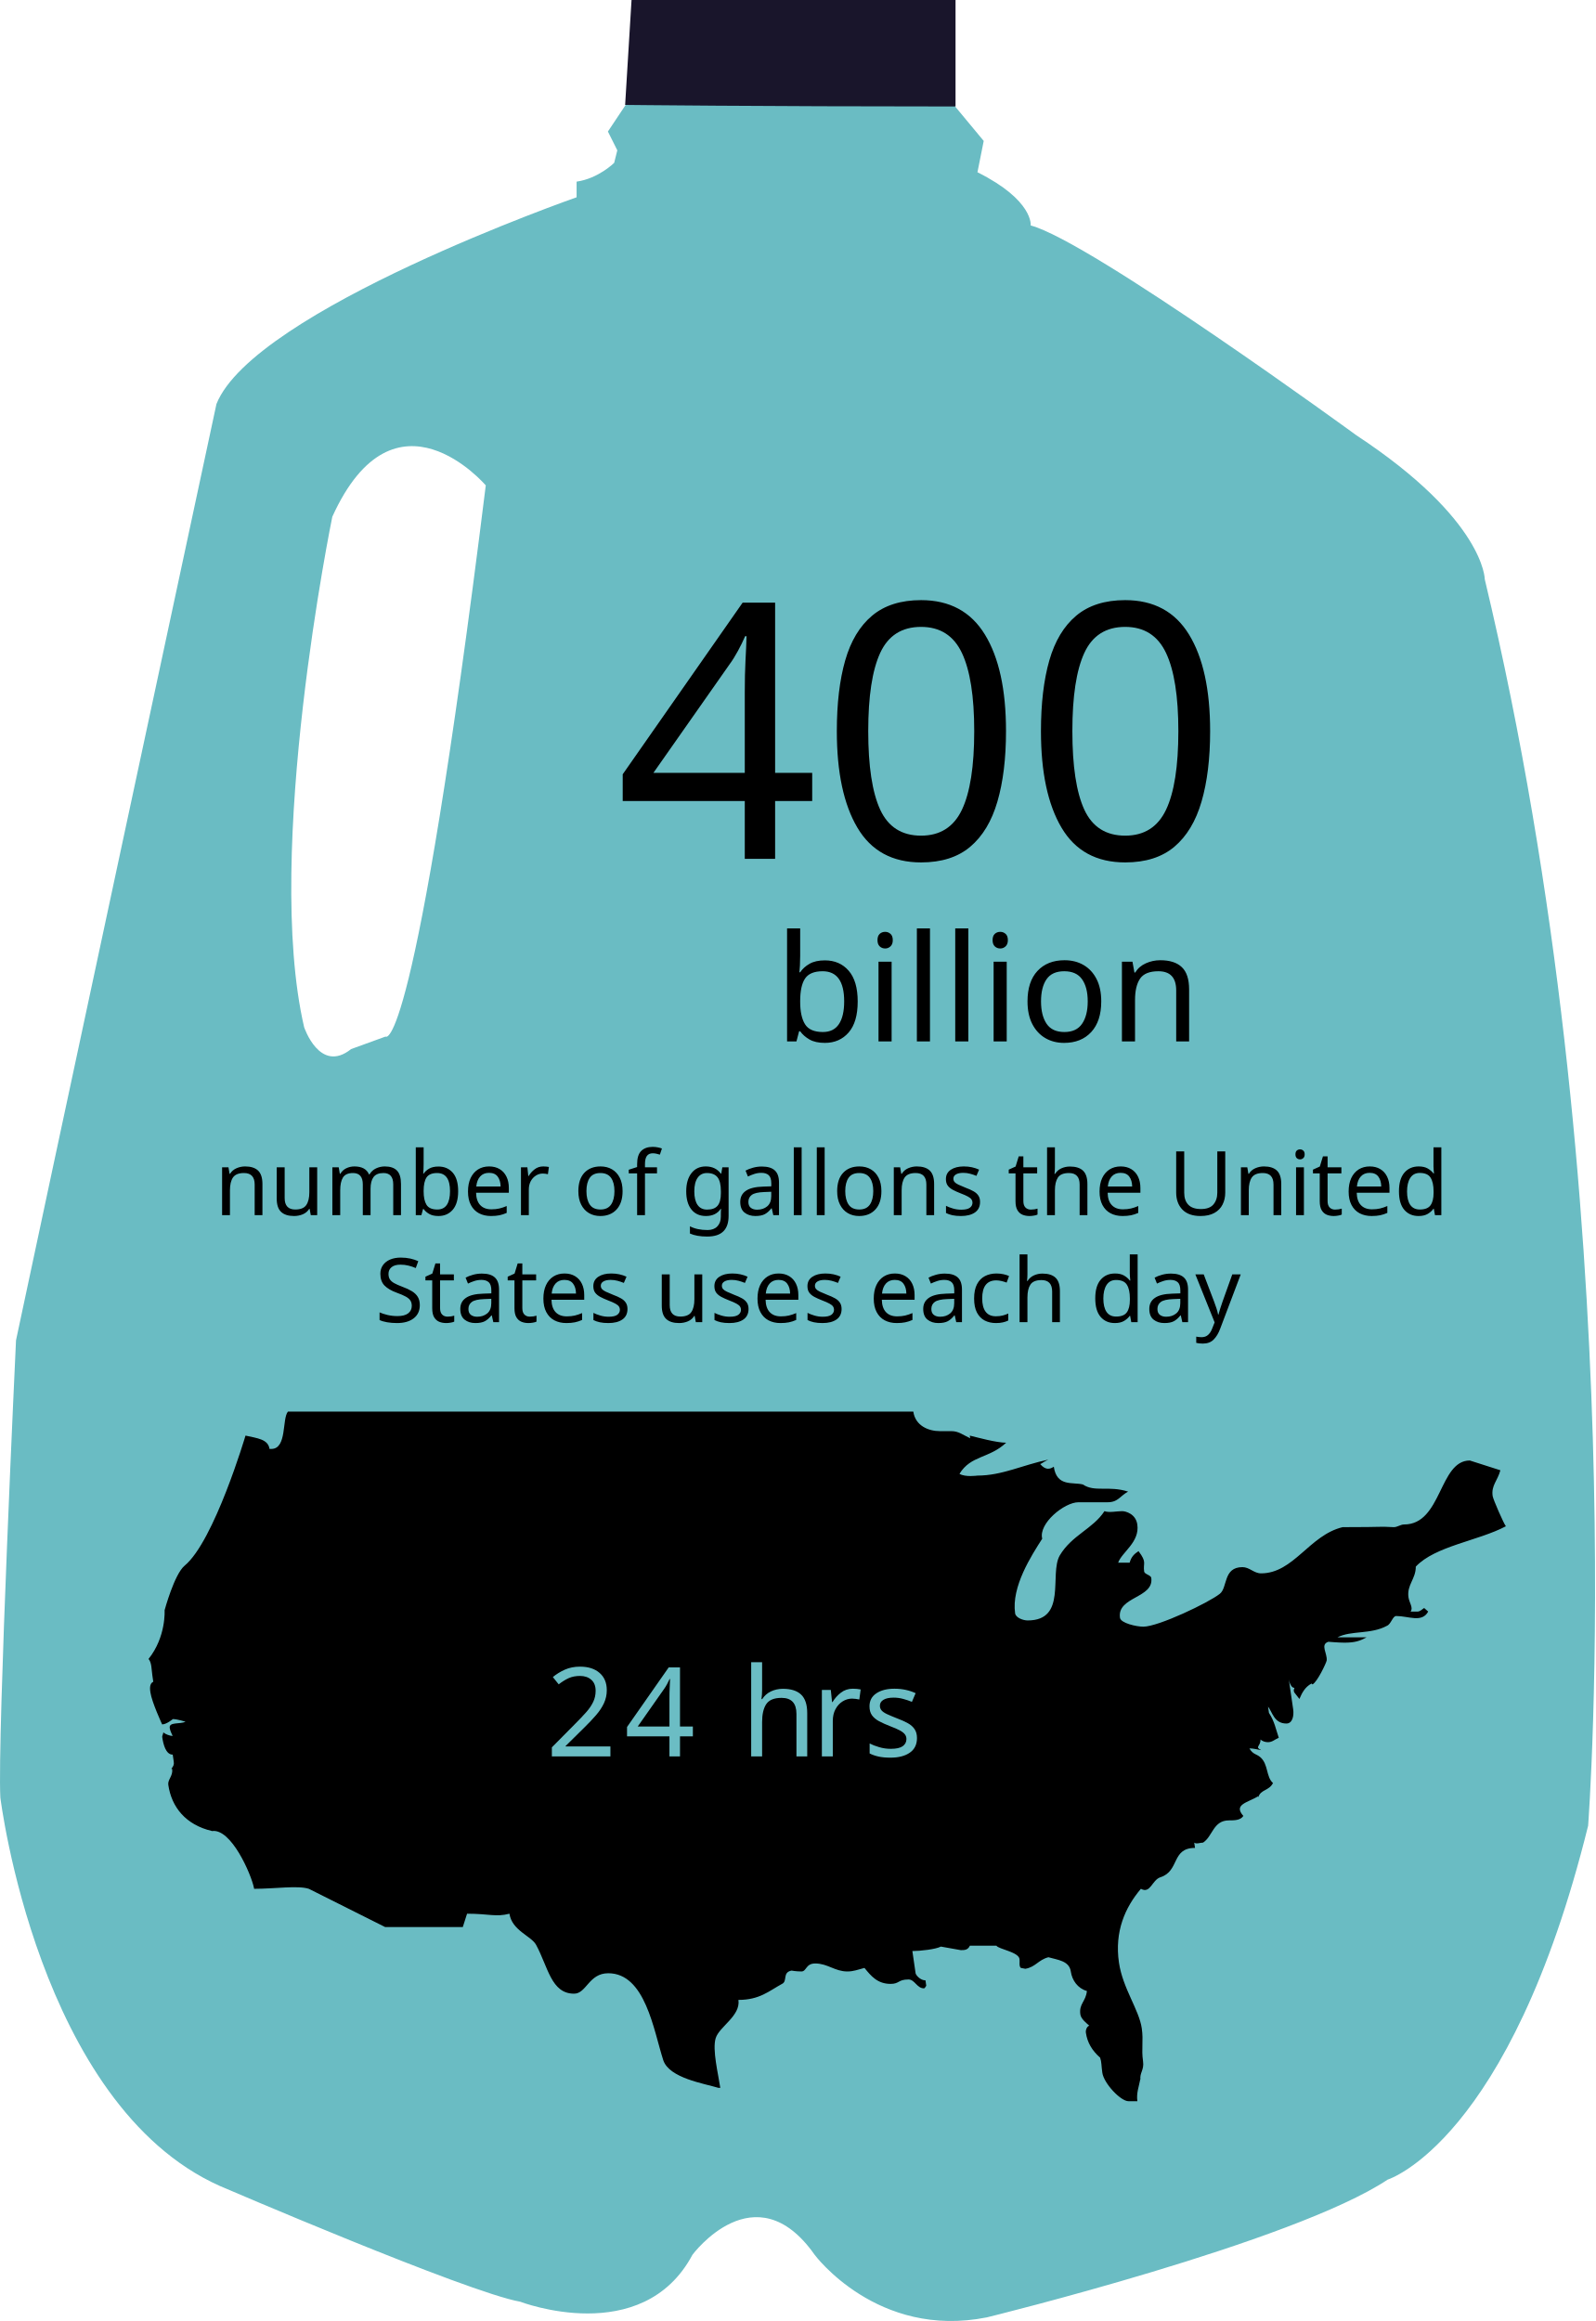
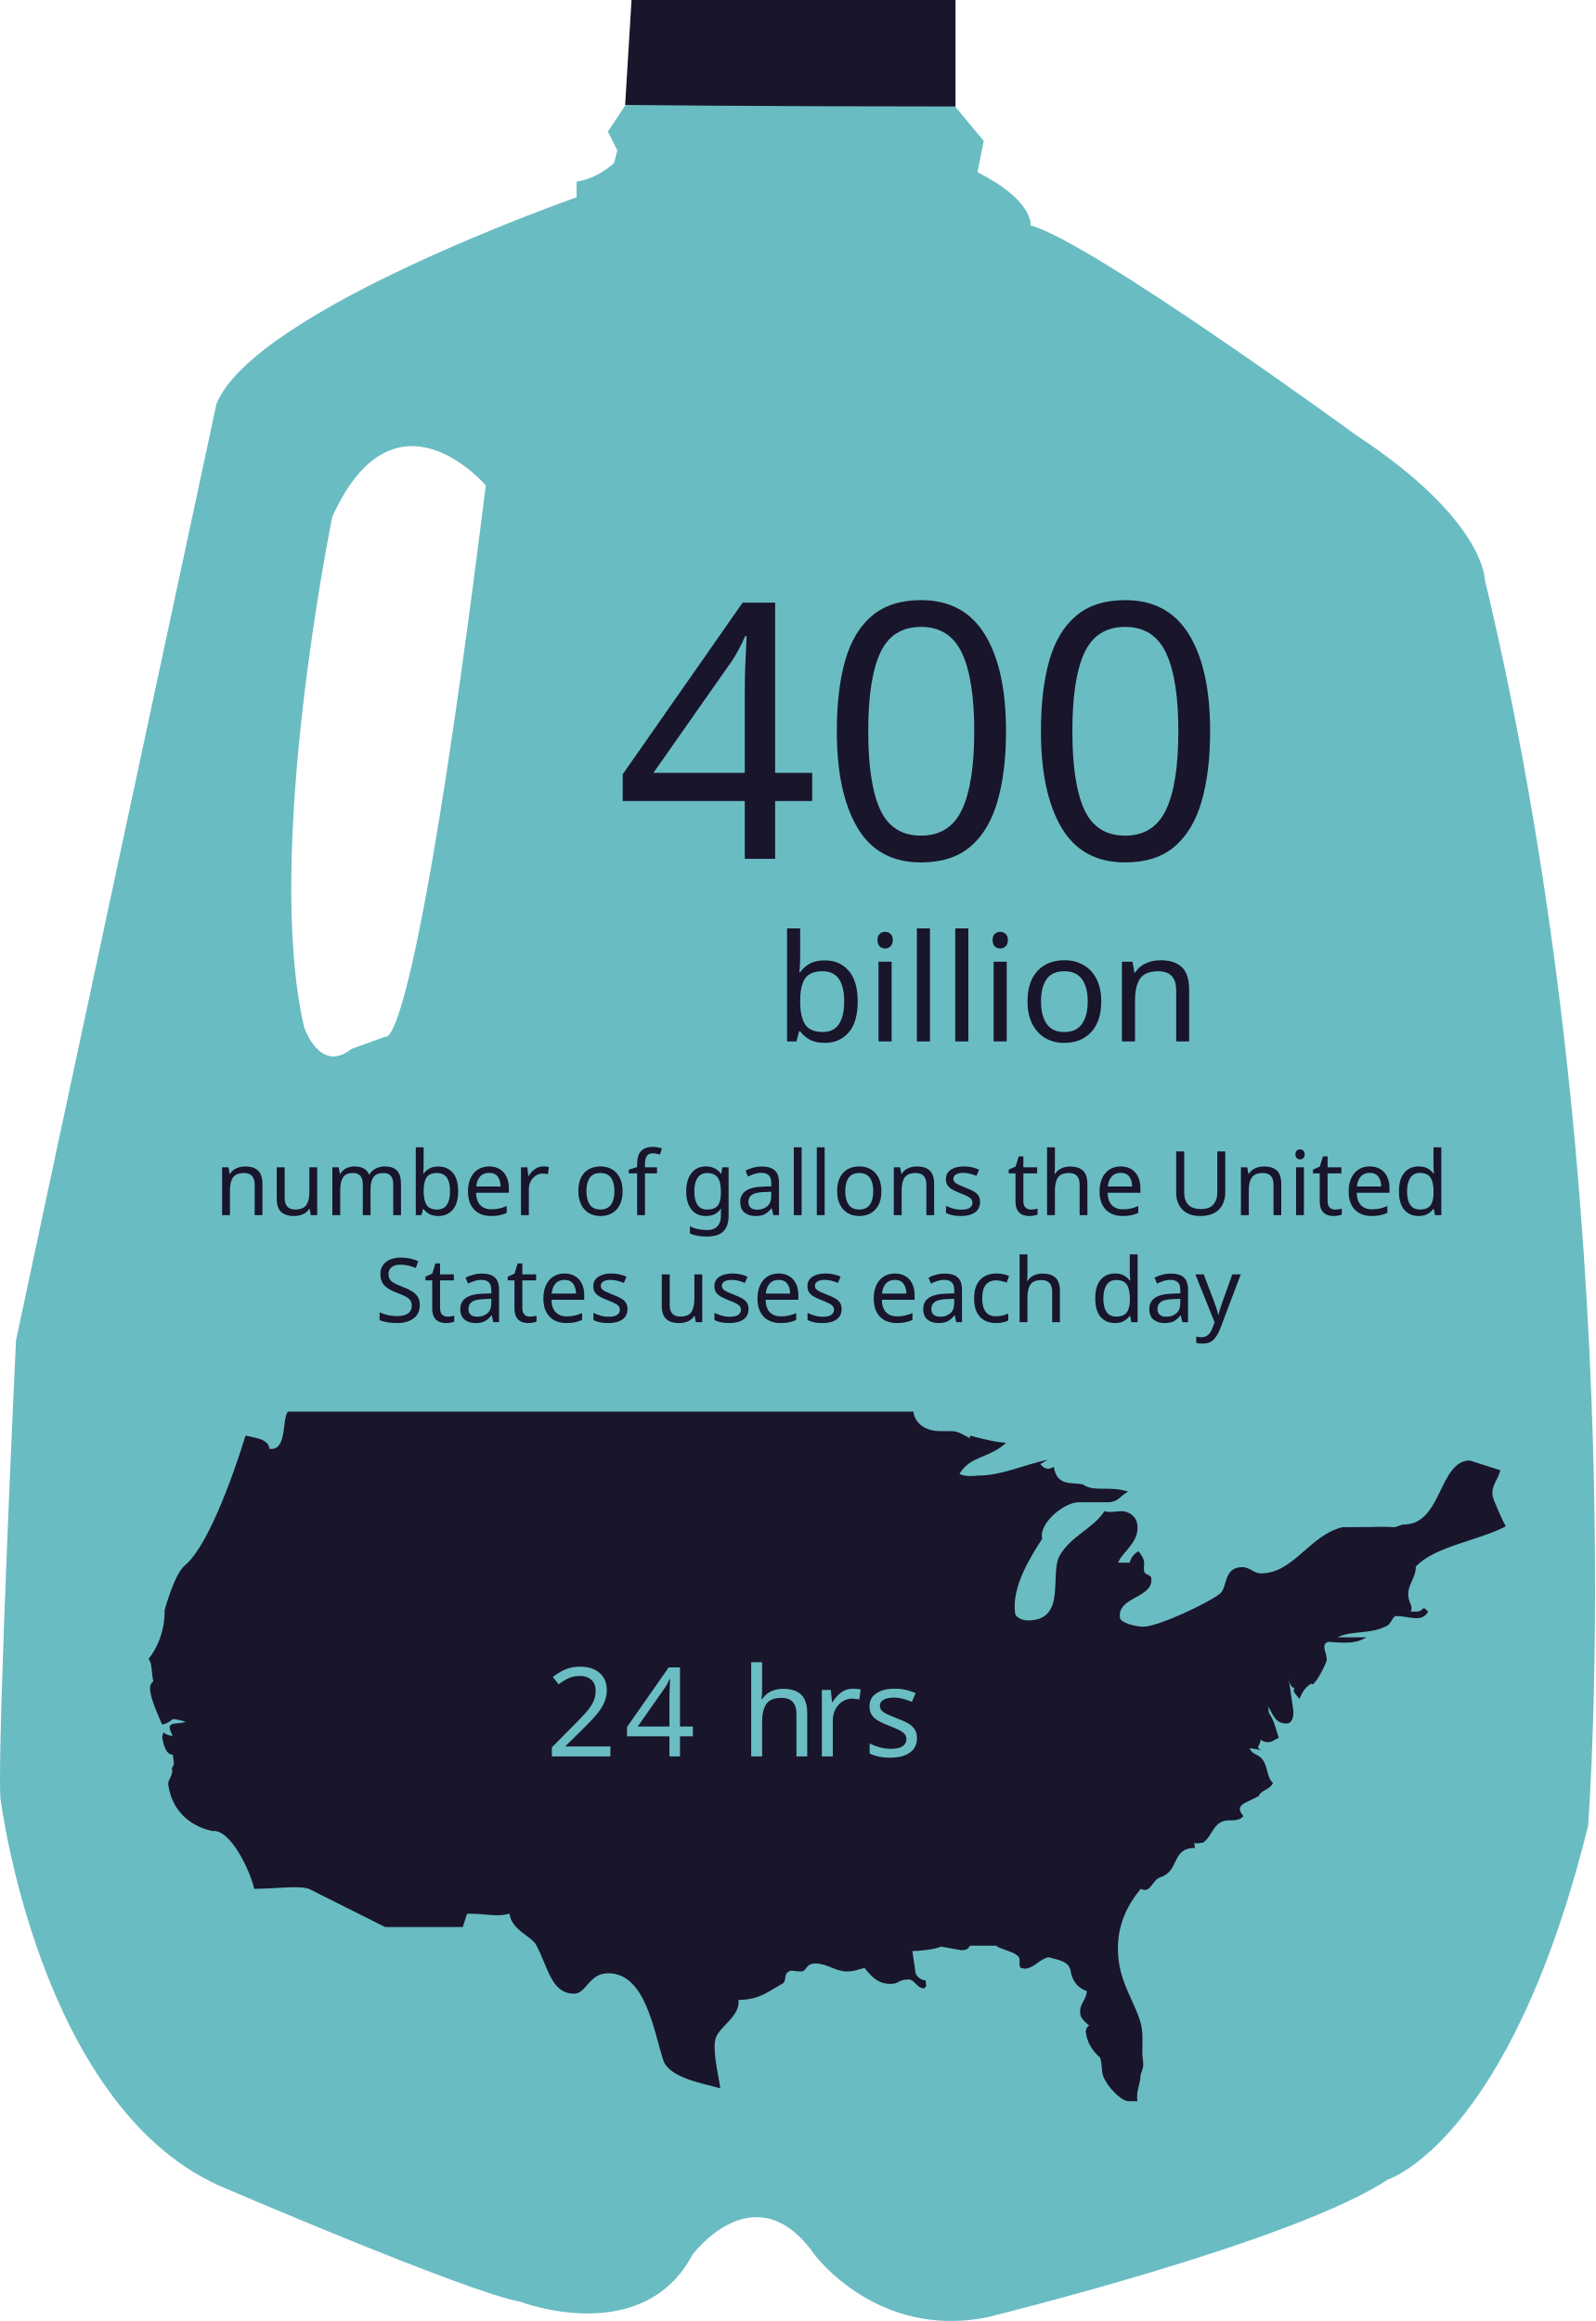
<svg xmlns="http://www.w3.org/2000/svg" version="1.1" id="Layer_1" x="0px" y="0px" width="536.378px" height="780.521px" viewBox="0 0 536.378 780.521" enable-background="new 0 0 536.378 780.521" xml:space="preserve">
  <g>
-     <path fill="#6ABCC3" d="M330.794,47.392l-2.105,10.53c18.959,9.479,17.902,17.903,17.902,17.903   c20.011,5.263,109.521,70.558,109.521,70.558c43.176,28.433,43.176,48.442,43.176,48.442   c50.553,211.678,34.752,419.134,34.752,419.134c-26.328,106.364-67.396,119.005-67.396,119.005   C435.048,754.024,331.852,779.3,331.852,779.3c-36.86,7.373-57.922-21.062-57.922-21.062c-20.01-28.436-41.069,0-41.069,0   c-16.853,31.595-57.922,15.798-57.922,15.798c-17.903-3.157-101.101-38.964-101.101-38.964   c-61.081-27.385-73.72-130.586-73.72-130.586c-1.052-20.012,5.267-153.751,5.267-153.751   c4.915-23.522,67.401-314.881,67.401-314.881c12.635-31.595,121.105-69.508,121.105-69.508v-5.267   c7.373-1.051,12.637-6.318,12.637-6.318l1.055-4.212l-3.161-6.318l8.424-12.636l2.175-18.333l100.025,15.161L330.794,47.392z    M163.352,163.23c0,0-30.543-35.806-51.604,10.534c0,0-23.17,112.683-9.479,171.655c0,0,5.267,15.797,15.798,7.373l11.584-4.212   C129.651,348.581,139.13,358.056,163.352,163.23z" />
-     <path fill="#19152B" d="M210.215,35.279c0,0,45.303,0.528,111.104,0.528V0H212.368L210.215,35.279z" />
+     <path fill="#6ABCC3" d="M330.794,47.392l-2.105,10.53c18.959,9.479,17.902,17.903,17.902,17.903   c20.01,5.263,109.521,70.558,109.521,70.558c43.176,28.433,43.176,48.442,43.176,48.442   c50.553,211.678,34.752,419.134,34.752,419.134c-26.328,106.364-67.396,119.005-67.396,119.005   C435.048,754.024,331.851,779.3,331.851,779.3c-36.859,7.373-57.921-21.062-57.921-21.062c-20.01-28.437-41.069,0-41.069,0   c-16.853,31.595-57.922,15.798-57.922,15.798c-17.903-3.157-101.101-38.964-101.101-38.964   c-61.081-27.386-73.72-130.586-73.72-130.586c-1.052-20.013,5.267-153.751,5.267-153.751   c4.915-23.522,67.401-314.881,67.401-314.881c12.635-31.595,121.105-69.508,121.105-69.508v-5.267   c7.373-1.051,12.637-6.318,12.637-6.318l1.055-4.212l-3.161-6.318l8.424-12.636l2.175-18.333l100.025,15.161L330.794,47.392z    M163.352,163.23c0,0-30.543-35.806-51.604,10.534c0,0-23.17,112.683-9.479,171.655c0,0,5.267,15.797,15.798,7.373l11.584-4.212   C129.651,348.581,139.13,358.056,163.352,163.23z" />
+     <path fill="#19152B" d="M210.215,35.279c0,0,45.303,0.528,111.105,0.528V0H212.368L210.215,35.279z" />
  </g>
  <rect x="56.69" y="386.761" fill="none" width="434.001" height="82" />
-   <text transform="matrix(1 0 0 1 72.1382 408.6309)" font-family="'Interstate-Regular'" font-size="30">number of gallons the United </text>
-   <text transform="matrix(1 0 0 1 126.1074 444.6309)" font-family="'Interstate-Regular'" font-size="30">States uses each day</text>
-   <path d="M57.892,594.841c0.348,2.39-1.561,3.587-1.3,5.376c1.088,7.471,5.819,13.452,14.734,15.539  c6.409-0.894,13.081,14.343,14.074,19.127l0.043,0.297c7.128,0,14.681-1.196,18.411,0l25.639,12.854h26.137l1.429-4.481  c7.429,0,9.674,1.196,14.255,0c0.826,5.672,7.326,7.476,8.954,10.462c4.051,7.468,5.06,16.432,12.784,16.432  c4.159,0,4.936-6.871,11.478-6.871c12.463,0,15.249,19.127,18.52,29.287c2.055,5.978,13.606,7.769,18.567,9.261h0.6  c-0.653-4.482-2.762-12.848-1.548-16.735c1.219-3.884,8.424-7.466,7.641-12.848c7.126,0,10.262-2.988,14.655-5.385  c1.947-0.885,0.03-3.876,3.208-4.478c0,0,1.532,0.298,3.31,0.298c1.785,0,1.394-2.688,4.661-2.688c4.156,0,6.629,2.688,10.786,2.688  c2.075,0,3.478-0.595,5.769-1.191c2.176,2.686,4.346,5.371,8.799,5.371c2.971,0,2.457-1.487,6.021-1.487  c2.081,0,2.812,2.986,5.191,2.986c0.295,0,0.76-0.895,0.76-0.895l-0.262-1.79c-1.779,0-3.234-1.804-3.32-2.396  c-0.307-2.094-0.436-2.987-1.088-7.464c2.671,0,7.93-0.605,9.584-1.501l6.707,1.195c1.193,0,2.377,0,3.052-1.498h8.909  c0.771,1.197,7.436,2.094,7.783,4.481c0.131,0.901-0.246,2.396,0.437,2.994l1.522,0.296c3.479-0.598,4.32-2.987,7.756-3.883  c3.105,0.896,7.005,1.19,7.525,4.778c0.438,2.994,2.315,5.679,5.416,6.575c-0.371,3.586-2.724,4.296-2.201,7.881  c0.221,1.501,1.978,2.878,3.004,3.77c-0.854,0.303-1.271,1.501-1.141,2.396c0.479,3.29,2.066,5.979,4.788,8.372  c0.515,1.486,0.392,2.687,0.74,5.08c0.522,3.582,6.147,9.563,8.815,9.563c0.891,0,2.074,0,2.971,0  c-0.391-2.692,0.49-4.785,0.994-7.472l0.043,0.297c-0.348-2.39,1.302-3.282,0.865-6.278c-0.609-4.182,0.186-6.877-0.424-11.059  c-0.914-6.272-6.412-13.446-7.674-22.107c-1.523-10.463,2.059-18.533,7.374-24.812c3.239,1.803,3.728-2.987,6.567-3.884  c6.527-2.092,3.613-9.864,11.633-9.864l-0.26-1.786c0.68,0.594,2.076,0,2.971,0c3.254-2.094,3.363-7.475,8.714-7.475  c1.778,0,3.856,0,4.827-1.489c-3.387-3.859,1.244-4.405,4.99-6.609l0.037,0.332c0.795-2.692,3.555-2.095,4.949-4.785  c-2.379-2.088-1.516-6.273-4.232-8.668c-1.359-1.187-2.504-0.896-3.703-2.987c1.484,0,2.125,0.301,3.947,0.593  c-2.254-1.186-0.174-1.186-0.219-3.575c0.678,0.594,1.604,0.891,2.5,0.891c1.488,0,2.242-0.891,3.645-1.489  c-1.027-2.987-1.377-5.382-3.301-8.37l-0.305-2.094c1.455,1.796,2.02,5.68,6.176,5.68c2.082,0,2.58-2.69,2.273-4.784  c-0.303-2.081-0.912-6.271-1.479-10.162c0,0,0.436,2.947,1.918,2.947c-0.674,1.495,0.162,1.646,1.66,3.738  c0.887-2.093,1.865-3.987,4.062-5.187l0.342,0.303c1.652-0.896,4.6-7.173,4.771-8.073c0.238-2.392-2.271-5.38,0.568-6.272  c0.297,0,3.303,0.296,5.385,0.296c3.57,0,5.262-0.6,7.461-1.791h-9.803c4.703-2.391,11.156-0.9,16.666-3.89  c1.395-0.593,1.895-3.283,3.09-3.283c4.15,0,8.662,2.389,10.766-1.495l-1.359-1.194c-0.551,0.296-1.311,1.194-2.205,1.194  c-0.889,0-1.477,0-2.371,0c1.012-1.194-0.436-2.991-0.695-4.781c-0.609-4.187,2.475-6.156,2.459-10.338  c6.535-6.942,21.006-8.646,30.293-13.566c-0.729-0.901-4.273-8.968-4.449-10.164c-0.521-3.583,1.633-5.082,2.6-8.663l-10.279-3.288  c-10.396,0-9.344,21.514-22.109,21.514c-1.186,0-2.252,0.903-3.438,0.903c-5.986-0.302-1.779,0-17.232,0  c-11.188,2.685-16.445,15.536-27.432,15.536c-2.371,0-3.875-2.092-6.246-2.092c-6.535,0-4.941,6.872-7.602,8.961  c-3.729,2.987-20.668,11.06-25.727,11.06c-2.371,0-7.592-1.196-7.852-2.987c-1.045-7.173,11.518-6.575,10.518-13.447  c-0.131-0.897-2.256-1.2-2.387-2.094c-0.435-2.986,1.047-2.986-1.896-6.872c-1.354,0.895-2.406,1.793-2.992,3.886H376  c1.26-3.586,7.313-6.875,6.443-12.854c-0.521-3.584-3.92-4.479-5.105-4.479c-1.791,0-4.379,0.593-5.939,0  c-3.889,5.976-11.011,8.066-15.057,14.94c-3.541,6.271,2.584,21.814-10.789,21.814c-1.475,0-3.982-0.896-4.2-2.389  c-1.306-8.969,5.487-19.427,9.116-25.105c-1.334-5.082,7.418-12.253,12.181-12.253c2.661,0,5.335,0,9.788,0  c3.568,0,4.16-2.092,6.908-3.583c-6.543-2.092-11.247,0.296-15.194-2.39c-3.399-0.902-8.79,0.89-9.79-5.979  c-1.345,0.895-2.79,1.196-4.583-0.896c0.302,0,1.356-0.897,2.761-1.491c-8.658,1.787-15.554,5.373-23.875,5.373  c0,0-4.067,0.598-6.021-0.595c3.837-6.279,9.945-5.081,15.697-10.461c-3.266,0-9.762-1.794-12.231-2.394l0.131,0.9  c-2.545-1.197-3.903-2.395-6.29-2.395c-1.482,0-2.369,0-3.853,0c-3.867,0-8.283-1.791-8.979-6.572H96.822  c-2.023,2.389-0.248,12.551-5.589,12.551h-0.601c-0.479-3.287-4.084-3.584-8.075-4.484c0,0-10.525,35.513-20.468,43.734  c-3.476,2.872-6.744,15.008-6.744,15.008s0.576,8.899-5.394,16.371c1.069,1.196,0.983,3.488,1.287,5.574  c0.13,0.896,0.174,1.19,0.306,2.1c-1.401,0.592-1.096,2.687-0.966,3.58c0.479,3.292,3.944,10.755,3.944,10.755  c1.483,0,3.605-1.79,3.605-1.79c1.483,0,4.281,0.896,4.281,0.896c-1.951,0.894-5.64,0-5.334,2.092  c0.13,0.896,0.557,1.791,0.983,2.687c-0.889,0-2.464-0.593-3.143-1.19c0.043,0.296-0.419,1.19-0.375,1.498  c0.348,2.39,1.166,5.972,3.543,5.972c0.13,0.896,0.218,1.498,0.349,2.396c0.13,0.895-0.08,1.488-0.843,2.391h0.304V594.841z" />
-   <text transform="matrix(1 0 0 1 206.8838 288.8154)" font-family="'Interstate-Bold'" font-size="120">400</text>
-   <text transform="matrix(1 0 0 1 260.418 350.21)" font-family="'Interstate-Bold'" font-size="50">billion</text>
+   <text transform="matrix(1 0 0 1 72.1382 408.6309)" fill="#19152B" font-family="'Interstate-Regular'" font-size="30">number of gallons the United </text>
+   <text transform="matrix(1 0 0 1 126.1074 444.6309)" fill="#19152B" font-family="'Interstate-Regular'" font-size="30">States uses each day</text>
+   <path fill="#19152B" d="M57.892,594.841c0.348,2.391-1.561,3.587-1.3,5.376c1.088,7.471,5.819,13.452,14.734,15.539  c6.409-0.894,13.081,14.343,14.074,19.127l0.043,0.297c7.128,0,14.681-1.195,18.411,0l25.639,12.854h26.137l1.429-4.481  c7.429,0,9.674,1.196,14.255,0c0.826,5.672,7.326,7.477,8.954,10.462c4.051,7.469,5.06,16.433,12.784,16.433  c4.159,0,4.936-6.871,11.478-6.871c12.463,0,15.249,19.127,18.52,29.287c2.055,5.978,13.606,7.769,18.567,9.261h0.6  c-0.653-4.482-2.762-12.848-1.548-16.735c1.219-3.884,8.424-7.466,7.641-12.848c7.126,0,10.262-2.988,14.655-5.385  c1.947-0.886,0.03-3.876,3.208-4.479c0,0,1.532,0.298,3.31,0.298c1.785,0,1.394-2.688,4.661-2.688c4.156,0,6.629,2.688,10.786,2.688  c2.075,0,3.478-0.595,5.769-1.19c2.176,2.686,4.346,5.371,8.799,5.371c2.972,0,2.457-1.487,6.021-1.487  c2.08,0,2.812,2.986,5.191,2.986c0.295,0,0.76-0.896,0.76-0.896l-0.262-1.79c-1.779,0-3.234-1.804-3.32-2.396  c-0.307-2.095-0.436-2.987-1.088-7.464c2.67,0,7.93-0.605,9.584-1.501l6.707,1.194c1.193,0,2.377,0,3.051-1.498h8.91  c0.771,1.197,7.436,2.095,7.783,4.481c0.131,0.9-0.246,2.396,0.438,2.994l1.521,0.296c3.479-0.599,4.32-2.987,7.756-3.883  c3.105,0.896,7.004,1.189,7.525,4.777c0.438,2.994,2.314,5.68,5.416,6.575c-0.371,3.586-2.725,4.296-2.201,7.881  c0.221,1.501,1.977,2.878,3.004,3.771c-0.854,0.303-1.271,1.501-1.141,2.396c0.479,3.29,2.064,5.979,4.787,8.372  c0.516,1.486,0.393,2.688,0.74,5.08c0.521,3.582,6.146,9.563,8.814,9.563c0.891,0,2.074,0,2.971,0  c-0.391-2.692,0.49-4.785,0.994-7.473l0.043,0.297c-0.348-2.39,1.303-3.281,0.865-6.277c-0.609-4.183,0.186-6.877-0.424-11.06  c-0.914-6.271-6.412-13.445-7.674-22.106c-1.523-10.463,2.059-18.533,7.373-24.812c3.24,1.804,3.729-2.986,6.568-3.884  c6.527-2.092,3.613-9.864,11.633-9.864l-0.26-1.785c0.68,0.594,2.076,0,2.971,0c3.254-2.095,3.363-7.476,8.713-7.476  c1.779,0,3.857,0,4.828-1.489c-3.387-3.858,1.244-4.404,4.99-6.608l0.037,0.332c0.795-2.692,3.555-2.096,4.949-4.785  c-2.379-2.088-1.518-6.273-4.232-8.668c-1.359-1.188-2.504-0.896-3.703-2.987c1.484,0,2.125,0.301,3.947,0.593  c-2.254-1.186-0.174-1.186-0.219-3.574c0.678,0.594,1.604,0.891,2.5,0.891c1.486,0,2.242-0.891,3.645-1.489  c-1.027-2.986-1.377-5.382-3.301-8.37l-0.305-2.094c1.455,1.796,2.02,5.68,6.176,5.68c2.082,0,2.58-2.689,2.271-4.783  c-0.303-2.081-0.91-6.271-1.479-10.162c0,0,0.436,2.946,1.918,2.946c-0.674,1.495,0.162,1.646,1.66,3.738  c0.887-2.093,1.865-3.987,4.062-5.187l0.342,0.303c1.652-0.896,4.6-7.173,4.771-8.073c0.238-2.392-2.271-5.38,0.568-6.271  c0.297,0,3.303,0.296,5.385,0.296c3.57,0,5.262-0.601,7.461-1.791h-9.803c4.703-2.392,11.154-0.9,16.666-3.891  c1.395-0.593,1.895-3.282,3.09-3.282c4.148,0,8.662,2.389,10.766-1.495l-1.359-1.194c-0.551,0.296-1.311,1.194-2.205,1.194  c-0.889,0-1.477,0-2.371,0c1.012-1.194-0.436-2.991-0.695-4.781c-0.609-4.188,2.475-6.156,2.459-10.338  c6.535-6.942,21.006-8.646,30.293-13.566c-0.729-0.9-4.271-8.968-4.449-10.164c-0.52-3.583,1.635-5.082,2.602-8.663l-10.279-3.287  c-10.396,0-9.344,21.514-22.109,21.514c-1.186,0-2.252,0.902-3.438,0.902c-5.986-0.302-1.779,0-17.232,0  c-11.188,2.686-16.445,15.536-27.432,15.536c-2.371,0-3.875-2.092-6.246-2.092c-6.535,0-4.941,6.872-7.602,8.961  c-3.73,2.987-20.668,11.061-25.729,11.061c-2.371,0-7.592-1.196-7.852-2.987c-1.045-7.173,11.518-6.575,10.518-13.447  c-0.131-0.896-2.256-1.2-2.387-2.094c-0.434-2.986,1.047-2.986-1.896-6.872c-1.354,0.896-2.404,1.793-2.99,3.886H376  c1.26-3.586,7.312-6.875,6.443-12.854c-0.521-3.584-3.92-4.479-5.105-4.479c-1.791,0-4.379,0.594-5.938,0  c-3.891,5.977-11.012,8.066-15.059,14.94c-3.541,6.271,2.584,21.813-10.789,21.813c-1.475,0-3.98-0.896-4.199-2.389  c-1.307-8.969,5.486-19.427,9.115-25.104c-1.334-5.082,7.418-12.253,12.182-12.253c2.66,0,5.336,0,9.787,0  c3.568,0,4.16-2.093,6.908-3.583c-6.543-2.093-11.246,0.296-15.193-2.391c-3.398-0.901-8.789,0.891-9.789-5.979  c-1.346,0.895-2.791,1.195-4.584-0.896c0.303,0,1.355-0.896,2.762-1.491c-8.658,1.787-15.555,5.373-23.875,5.373  c0,0-4.068,0.599-6.021-0.595c3.836-6.279,9.945-5.081,15.697-10.461c-3.266,0-9.762-1.794-12.23-2.394l0.131,0.899  c-2.545-1.197-3.904-2.395-6.291-2.395c-1.482,0-2.369,0-3.854,0c-3.867,0-8.283-1.791-8.979-6.572H96.822  c-2.023,2.389-0.248,12.551-5.589,12.551h-0.601c-0.479-3.287-4.084-3.584-8.075-4.483c0,0-10.525,35.513-20.468,43.733  c-3.476,2.872-6.744,15.008-6.744,15.008s0.576,8.899-5.394,16.371c1.069,1.196,0.983,3.488,1.287,5.574  c0.13,0.896,0.174,1.189,0.306,2.1c-1.401,0.592-1.096,2.688-0.966,3.58c0.479,3.292,3.944,10.755,3.944,10.755  c1.483,0,3.605-1.79,3.605-1.79c1.483,0,4.281,0.896,4.281,0.896c-1.951,0.894-5.64,0-5.334,2.092  c0.13,0.896,0.557,1.791,0.983,2.688c-0.889,0-2.464-0.594-3.143-1.19c0.043,0.296-0.419,1.19-0.375,1.498  c0.348,2.39,1.166,5.972,3.543,5.972c0.13,0.896,0.218,1.498,0.349,2.396c0.13,0.895-0.08,1.488-0.843,2.391h0.304V594.841z" />
+   <text transform="matrix(1 0 0 1 206.8838 288.8154)" fill="#19152B" font-family="'Interstate-Bold'" font-size="120">400</text>
+   <text transform="matrix(1 0 0 1 260.418 350.21)" fill="#19152B" font-family="'Interstate-Bold'" font-size="50">billion</text>
  <text transform="matrix(1 0 0 1 259.999 621.6016)" fill="#6BBDC4" font-family="'Interstate-Regular'" font-size="41.707"> </text>
  <g>
    <text transform="matrix(1 0 0 1 183.5757 590.6572)" fill="#6BBDC4" font-family="'Interstate-Regular'" font-size="41.707">2</text>
    <text transform="matrix(1 0 0 1 209.9756 590.6572)" fill="#6BBDC4" font-family="'Interstate-Regular'" font-size="41.707">4</text>
    <text transform="matrix(1 0 0 1 249.0542 590.6572)" fill="#6BBDC4" font-family="'Interstate-Regular'" font-size="41.707">h</text>
    <text transform="matrix(1 0 0 1 272.8257 590.6572)" fill="#6BBDC4" font-family="'Interstate-Regular'" font-size="41.707">r</text>
    <text transform="matrix(1 0 0 1 290.2593 590.6572)" fill="#6BBDC4" font-family="'Interstate-Regular'" font-size="41.707">s</text>
  </g>
</svg>
